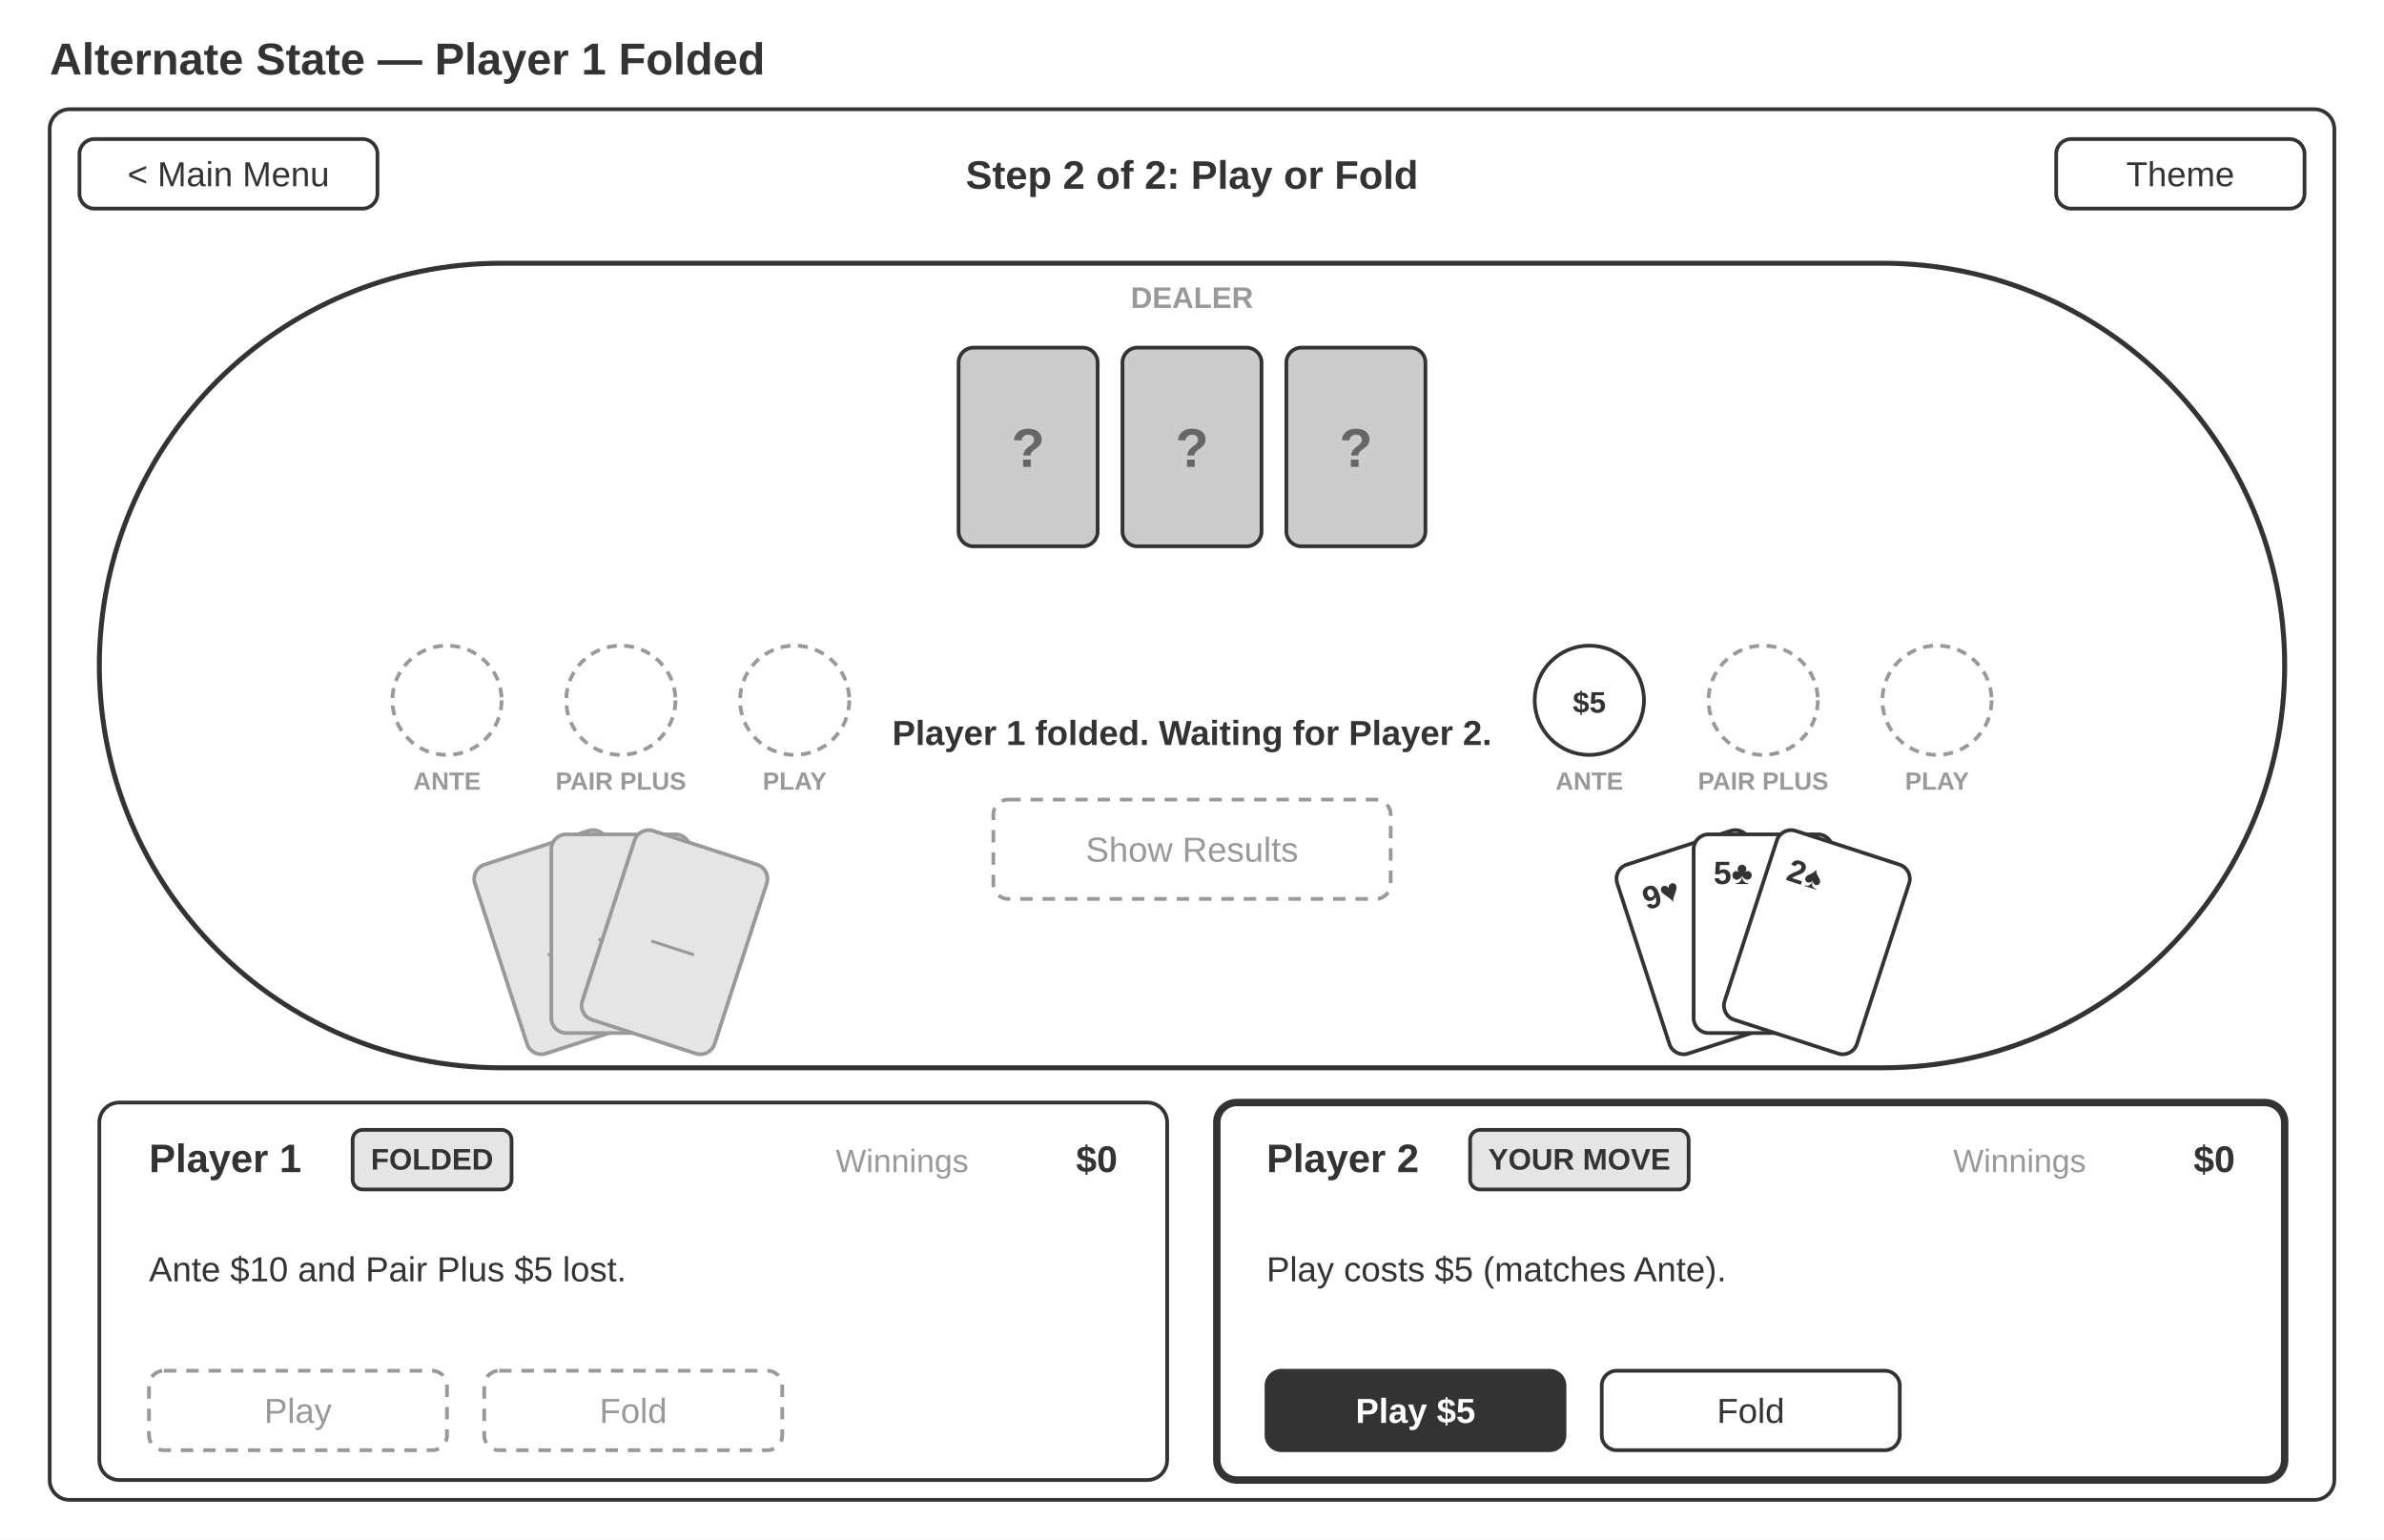
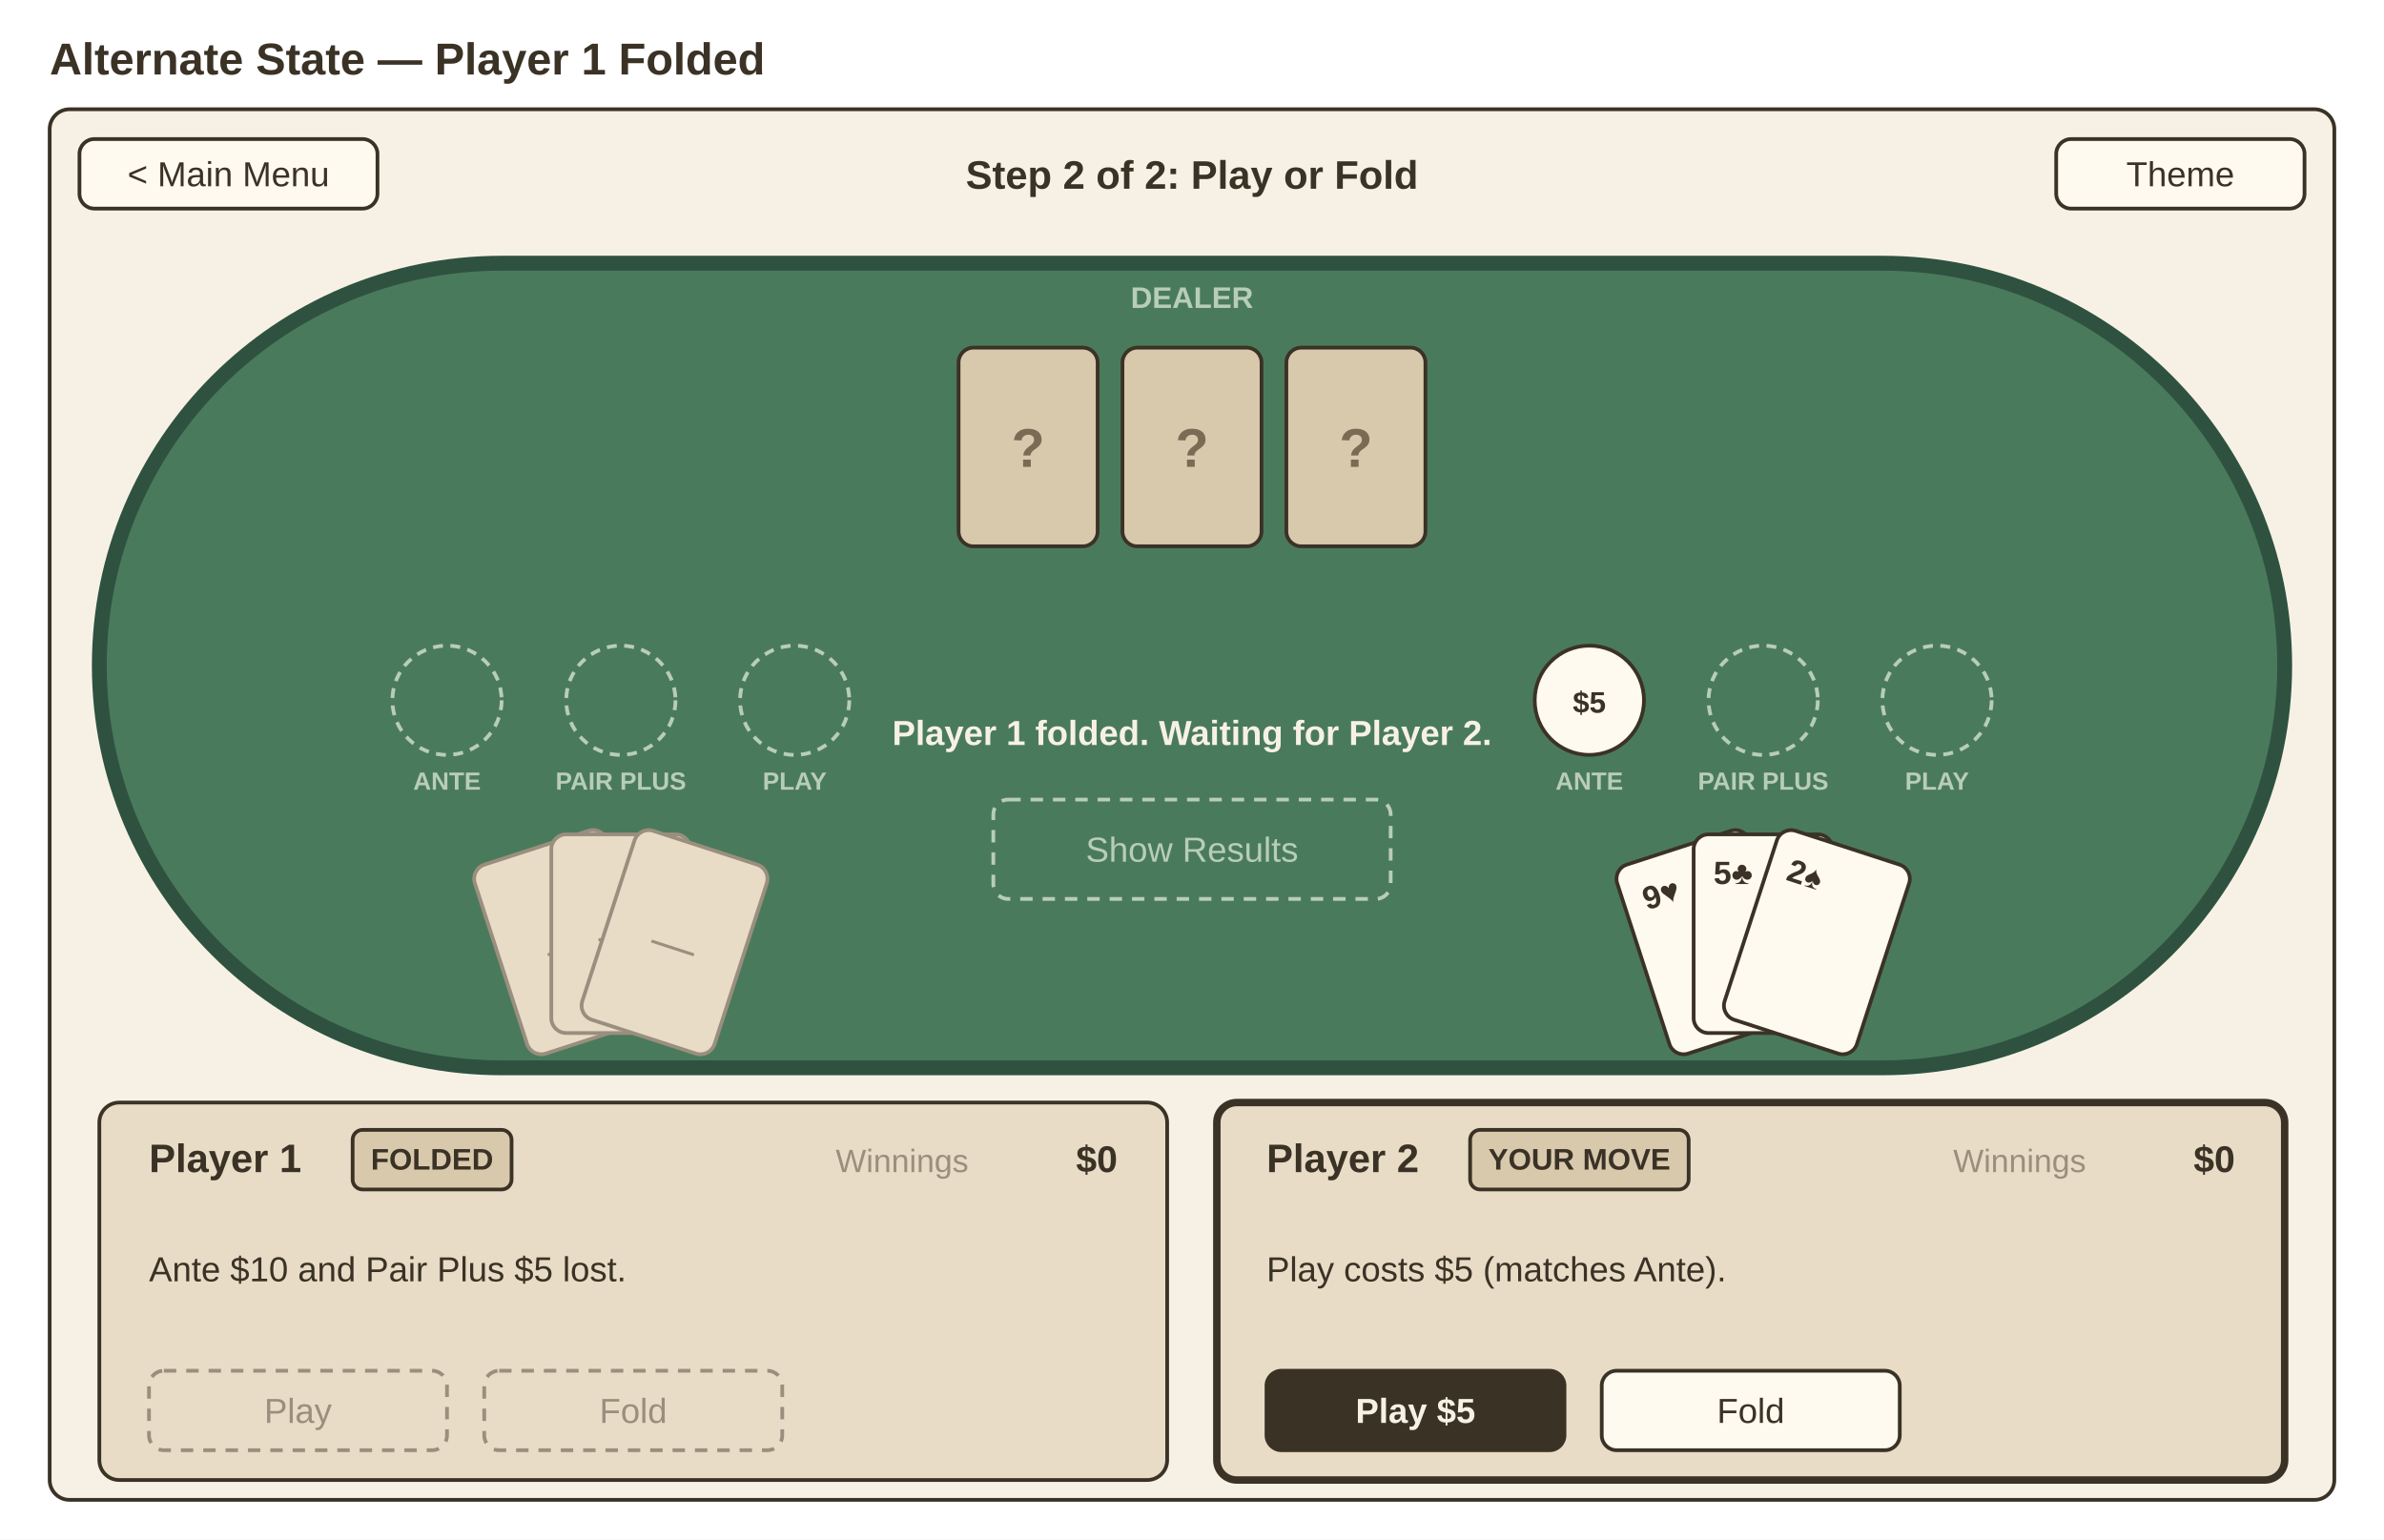
<svg xmlns="http://www.w3.org/2000/svg" width="960" height="620" viewBox="0 0 960 620">
  <rect x="0" y="0" width="960" height="620" rx="0" fill="#fff" stroke="none" stroke-width="1.5" />
-   <text x="20" y="30" font-family="Arial, Helvetica, sans-serif" font-size="18" text-anchor="start" fill="#333" font-weight="bold">Alternate State — Player 1 Folded</text>
-   <rect x="20" y="44" width="920" height="560" rx="8" fill="#fff" stroke="#333" stroke-width="1.5" />
-   <rect x="32" y="56" width="120" height="28" rx="6" fill="#fff" stroke="#333" stroke-width="1.5" />
-   <text x="92.0" y="75.0" font-family="Arial, Helvetica, sans-serif" font-size="14" text-anchor="middle" fill="#333">&lt; Main Menu</text>
-   <text x="480" y="76" font-family="Arial, Helvetica, sans-serif" font-size="16" text-anchor="middle" fill="#333" font-weight="bold">Step 2 of 2: Play or Fold</text>
-   <rect x="828" y="56" width="100" height="28" rx="6" fill="#fff" stroke="#333" stroke-width="1.5" />
-   <text x="878.0" y="75.0" font-family="Arial, Helvetica, sans-serif" font-size="14" text-anchor="middle" fill="#333">Theme</text>
-   <rect x="40" y="106" width="880" height="324" rx="162" fill="#fff" stroke="#333" stroke-width="2" />
-   <text x="480" y="124" font-family="Arial, Helvetica, sans-serif" font-size="12" text-anchor="middle" fill="#999" font-weight="bold">DEALER</text>
-   <rect x="386" y="140" width="56" height="80" rx="6" fill="#ccc" stroke="#333" stroke-width="1.5" />
-   <text x="414" y="188" font-family="Arial, Helvetica, sans-serif" font-size="22" text-anchor="middle" fill="#666" font-weight="bold">?</text>
-   <rect x="452" y="140" width="56" height="80" rx="6" fill="#ccc" stroke="#333" stroke-width="1.5" />
-   <text x="480" y="188" font-family="Arial, Helvetica, sans-serif" font-size="22" text-anchor="middle" fill="#666" font-weight="bold">?</text>
-   <rect x="518" y="140" width="56" height="80" rx="6" fill="#ccc" stroke="#333" stroke-width="1.5" />
-   <text x="546" y="188" font-family="Arial, Helvetica, sans-serif" font-size="22" text-anchor="middle" fill="#666" font-weight="bold">?</text>
-   <circle cx="180" cy="282" r="22" fill="#fff" stroke="#999" stroke-width="1.5" stroke-dasharray="4 3" />
-   <text x="180" y="318" font-family="Arial, Helvetica, sans-serif" font-size="10" text-anchor="middle" fill="#999" font-weight="bold">ANTE</text>
-   <circle cx="250" cy="282" r="22" fill="#fff" stroke="#999" stroke-width="1.5" stroke-dasharray="4 3" />
-   <text x="250" y="318" font-family="Arial, Helvetica, sans-serif" font-size="10" text-anchor="middle" fill="#999" font-weight="bold">PAIR PLUS</text>
-   <circle cx="320" cy="282" r="22" fill="#fff" stroke="#999" stroke-width="1.5" stroke-dasharray="4 3" />
-   <text x="320" y="318" font-family="Arial, Helvetica, sans-serif" font-size="10" text-anchor="middle" fill="#999" font-weight="bold">PLAY</text>
+   <text x="20" y="30" font-family="Arial, Helvetica, sans-serif" font-size="18" text-anchor="start" fill="#3b3226" font-weight="bold">Alternate State — Player 1 Folded</text>
+   <rect x="20" y="44" width="920" height="560" rx="8" fill="#f7f1e5" stroke="#3b3226" stroke-width="1.5" />
+   <rect x="32" y="56" width="120" height="28" rx="6" fill="#fffaf0" stroke="#3b3226" stroke-width="1.5" />
+   <text x="92.0" y="75.0" font-family="Arial, Helvetica, sans-serif" font-size="14" text-anchor="middle" fill="#3b3226">&lt; Main Menu</text>
+   <text x="480" y="76" font-family="Arial, Helvetica, sans-serif" font-size="16" text-anchor="middle" fill="#3b3226" font-weight="bold">Step 2 of 2: Play or Fold</text>
+   <rect x="828" y="56" width="100" height="28" rx="6" fill="#fffaf0" stroke="#3b3226" stroke-width="1.5" />
+   <text x="878.0" y="75.0" font-family="Arial, Helvetica, sans-serif" font-size="14" text-anchor="middle" fill="#3b3226">Theme</text>
+   <rect x="40" y="106" width="880" height="324" rx="162" fill="#4a7a5c" stroke="#2f5240" stroke-width="6" />
+   <text x="480" y="124" font-family="Arial, Helvetica, sans-serif" font-size="12" text-anchor="middle" fill="#b8cdb9" font-weight="bold">DEALER</text>
+   <rect x="386" y="140" width="56" height="80" rx="6" fill="#d8c9ad" stroke="#3b3226" stroke-width="1.5" />
+   <text x="414" y="188" font-family="Arial, Helvetica, sans-serif" font-size="22" text-anchor="middle" fill="#7a6b55" font-weight="bold">?</text>
+   <rect x="452" y="140" width="56" height="80" rx="6" fill="#d8c9ad" stroke="#3b3226" stroke-width="1.5" />
+   <text x="480" y="188" font-family="Arial, Helvetica, sans-serif" font-size="22" text-anchor="middle" fill="#7a6b55" font-weight="bold">?</text>
+   <rect x="518" y="140" width="56" height="80" rx="6" fill="#d8c9ad" stroke="#3b3226" stroke-width="1.5" />
+   <text x="546" y="188" font-family="Arial, Helvetica, sans-serif" font-size="22" text-anchor="middle" fill="#7a6b55" font-weight="bold">?</text>
+   <circle cx="180" cy="282" r="22" fill="none" stroke="#b8cdb9" stroke-width="1.5" stroke-dasharray="4 3" />
+   <text x="180" y="318" font-family="Arial, Helvetica, sans-serif" font-size="10" text-anchor="middle" fill="#b8cdb9" font-weight="bold">ANTE</text>
+   <circle cx="250" cy="282" r="22" fill="none" stroke="#b8cdb9" stroke-width="1.5" stroke-dasharray="4 3" />
+   <text x="250" y="318" font-family="Arial, Helvetica, sans-serif" font-size="10" text-anchor="middle" fill="#b8cdb9" font-weight="bold">PAIR PLUS</text>
+   <circle cx="320" cy="282" r="22" fill="none" stroke="#b8cdb9" stroke-width="1.5" stroke-dasharray="4 3" />
+   <text x="320" y="318" font-family="Arial, Helvetica, sans-serif" font-size="10" text-anchor="middle" fill="#b8cdb9" font-weight="bold">PLAY</text>
  <g transform="rotate(-18 250 446)">
-     <rect x="222" y="336" width="56" height="80" rx="6" fill="#e5e5e5" stroke="#999" stroke-width="1.5" />
-     <text x="250" y="383" font-family="Arial, Helvetica, sans-serif" font-size="18" text-anchor="middle" fill="#999">—</text>
+     <rect x="222" y="336" width="56" height="80" rx="6" fill="#e8dcc6" stroke="#9a8f7e" stroke-width="1.5" />
+     <text x="250" y="383" font-family="Arial, Helvetica, sans-serif" font-size="18" text-anchor="middle" fill="#9a8f7e">—</text>
  </g>
  <g transform="rotate(0 250 446)">
-     <rect x="222" y="336" width="56" height="80" rx="6" fill="#e5e5e5" stroke="#999" stroke-width="1.5" />
-     <text x="250" y="383" font-family="Arial, Helvetica, sans-serif" font-size="18" text-anchor="middle" fill="#999">—</text>
+     <rect x="222" y="336" width="56" height="80" rx="6" fill="#e8dcc6" stroke="#9a8f7e" stroke-width="1.5" />
+     <text x="250" y="383" font-family="Arial, Helvetica, sans-serif" font-size="18" text-anchor="middle" fill="#9a8f7e">—</text>
  </g>
  <g transform="rotate(18 250 446)">
-     <rect x="222" y="336" width="56" height="80" rx="6" fill="#e5e5e5" stroke="#999" stroke-width="1.5" />
-     <text x="250" y="383" font-family="Arial, Helvetica, sans-serif" font-size="18" text-anchor="middle" fill="#999">—</text>
+     <rect x="222" y="336" width="56" height="80" rx="6" fill="#e8dcc6" stroke="#9a8f7e" stroke-width="1.5" />
+     <text x="250" y="383" font-family="Arial, Helvetica, sans-serif" font-size="18" text-anchor="middle" fill="#9a8f7e">—</text>
  </g>
-   <circle cx="640" cy="282" r="22" fill="#fff" stroke="#333" stroke-width="1.5" />
-   <text x="640" y="287" font-family="Arial, Helvetica, sans-serif" font-size="12" text-anchor="middle" fill="#333" font-weight="bold">$5</text>
-   <text x="640" y="318" font-family="Arial, Helvetica, sans-serif" font-size="10" text-anchor="middle" fill="#999" font-weight="bold">ANTE</text>
-   <circle cx="710" cy="282" r="22" fill="#fff" stroke="#999" stroke-width="1.5" stroke-dasharray="4 3" />
-   <text x="710" y="318" font-family="Arial, Helvetica, sans-serif" font-size="10" text-anchor="middle" fill="#999" font-weight="bold">PAIR PLUS</text>
-   <circle cx="780" cy="282" r="22" fill="#fff" stroke="#999" stroke-width="1.5" stroke-dasharray="4 3" />
-   <text x="780" y="318" font-family="Arial, Helvetica, sans-serif" font-size="10" text-anchor="middle" fill="#999" font-weight="bold">PLAY</text>
+   <circle cx="640" cy="282" r="22" fill="#fffaf0" stroke="#3b3226" stroke-width="1.5" />
+   <text x="640" y="287" font-family="Arial, Helvetica, sans-serif" font-size="12" text-anchor="middle" fill="#3b3226" font-weight="bold">$5</text>
+   <text x="640" y="318" font-family="Arial, Helvetica, sans-serif" font-size="10" text-anchor="middle" fill="#b8cdb9" font-weight="bold">ANTE</text>
+   <circle cx="710" cy="282" r="22" fill="none" stroke="#b8cdb9" stroke-width="1.5" stroke-dasharray="4 3" />
+   <text x="710" y="318" font-family="Arial, Helvetica, sans-serif" font-size="10" text-anchor="middle" fill="#b8cdb9" font-weight="bold">PAIR PLUS</text>
+   <circle cx="780" cy="282" r="22" fill="none" stroke="#b8cdb9" stroke-width="1.5" stroke-dasharray="4 3" />
+   <text x="780" y="318" font-family="Arial, Helvetica, sans-serif" font-size="10" text-anchor="middle" fill="#b8cdb9" font-weight="bold">PLAY</text>
  <g transform="rotate(-18 710 446)">
-     <rect x="682" y="336" width="56" height="80" rx="6" fill="#fff" stroke="#333" stroke-width="1.5" />
-     <text x="690" y="356" font-family="Arial, Helvetica, sans-serif" font-size="13" text-anchor="start" fill="#333" font-weight="bold">9♥</text>
+     <rect x="682" y="336" width="56" height="80" rx="6" fill="#fffaf0" stroke="#3b3226" stroke-width="1.5" />
+     <text x="690" y="356" font-family="Arial, Helvetica, sans-serif" font-size="13" text-anchor="start" fill="#3b3226" font-weight="bold">9♥</text>
  </g>
  <g transform="rotate(0 710 446)">
-     <rect x="682" y="336" width="56" height="80" rx="6" fill="#fff" stroke="#333" stroke-width="1.5" />
-     <text x="690" y="356" font-family="Arial, Helvetica, sans-serif" font-size="13" text-anchor="start" fill="#333" font-weight="bold">5♣</text>
+     <rect x="682" y="336" width="56" height="80" rx="6" fill="#fffaf0" stroke="#3b3226" stroke-width="1.5" />
+     <text x="690" y="356" font-family="Arial, Helvetica, sans-serif" font-size="13" text-anchor="start" fill="#3b3226" font-weight="bold">5♣</text>
  </g>
  <g transform="rotate(18 710 446)">
-     <rect x="682" y="336" width="56" height="80" rx="6" fill="#fff" stroke="#333" stroke-width="1.5" />
-     <text x="690" y="356" font-family="Arial, Helvetica, sans-serif" font-size="13" text-anchor="start" fill="#333" font-weight="bold">2♠</text>
+     <rect x="682" y="336" width="56" height="80" rx="6" fill="#fffaf0" stroke="#3b3226" stroke-width="1.5" />
+     <text x="690" y="356" font-family="Arial, Helvetica, sans-serif" font-size="13" text-anchor="start" fill="#3b3226" font-weight="bold">2♠</text>
  </g>
-   <text x="480" y="300" font-family="Arial, Helvetica, sans-serif" font-size="14" text-anchor="middle" fill="#333" font-weight="bold">Player 1 folded. Waiting for Player 2.</text>
-   <rect x="400" y="322" width="160" height="40" rx="6" fill="#fff" stroke="#999" stroke-width="1.5" stroke-dasharray="5 4" />
-   <text x="480.0" y="347.0" font-family="Arial, Helvetica, sans-serif" font-size="14" text-anchor="middle" fill="#999">Show Results</text>
-   <rect x="40" y="444" width="430" height="152" rx="8" fill="#fff" stroke="#333" stroke-width="1.5" />
-   <text x="60" y="472" font-family="Arial, Helvetica, sans-serif" font-size="16" text-anchor="start" fill="#333" font-weight="bold">Player 1</text>
-   <rect x="142" y="455" width="64" height="24" rx="4" fill="#e5e5e5" stroke="#333" stroke-width="1.5" />
-   <text x="174.0" y="471" font-family="Arial, Helvetica, sans-serif" font-size="12" text-anchor="middle" fill="#333" font-weight="bold">FOLDED</text>
-   <text x="390" y="472" font-family="Arial, Helvetica, sans-serif" font-size="13" text-anchor="end" fill="#999">Winnings</text>
-   <text x="450" y="472" font-family="Arial, Helvetica, sans-serif" font-size="15" text-anchor="end" fill="#333" font-weight="bold">$0</text>
-   <text x="60" y="516" font-family="Arial, Helvetica, sans-serif" font-size="14" text-anchor="start" fill="#333">Ante $10 and Pair Plus $5 lost.</text>
-   <rect x="60" y="552" width="120" height="32" rx="6" fill="#fff" stroke="#999" stroke-width="1.5" stroke-dasharray="5 4" />
-   <text x="120.0" y="573.0" font-family="Arial, Helvetica, sans-serif" font-size="14" text-anchor="middle" fill="#999">Play</text>
-   <rect x="195" y="552" width="120" height="32" rx="6" fill="#fff" stroke="#999" stroke-width="1.5" stroke-dasharray="5 4" />
-   <text x="255.0" y="573.0" font-family="Arial, Helvetica, sans-serif" font-size="14" text-anchor="middle" fill="#999">Fold</text>
-   <rect x="490" y="444" width="430" height="152" rx="8" fill="#fff" stroke="#333" stroke-width="3" />
-   <text x="510" y="472" font-family="Arial, Helvetica, sans-serif" font-size="16" text-anchor="start" fill="#333" font-weight="bold">Player 2</text>
-   <rect x="592" y="455" width="88" height="24" rx="4" fill="#e5e5e5" stroke="#333" stroke-width="1.5" />
-   <text x="636.0" y="471" font-family="Arial, Helvetica, sans-serif" font-size="12" text-anchor="middle" fill="#333" font-weight="bold">YOUR MOVE</text>
-   <text x="840" y="472" font-family="Arial, Helvetica, sans-serif" font-size="13" text-anchor="end" fill="#999">Winnings</text>
-   <text x="900" y="472" font-family="Arial, Helvetica, sans-serif" font-size="15" text-anchor="end" fill="#333" font-weight="bold">$0</text>
-   <text x="510" y="516" font-family="Arial, Helvetica, sans-serif" font-size="14" text-anchor="start" fill="#333">Play costs $5 (matches Ante).</text>
-   <rect x="510" y="552" width="120" height="32" rx="6" fill="#333" stroke="#333" stroke-width="1.5" />
-   <text x="570.0" y="573.0" font-family="Arial, Helvetica, sans-serif" font-size="14" text-anchor="middle" fill="#fff" font-weight="bold">Play $5</text>
-   <rect x="645" y="552" width="120" height="32" rx="6" fill="#fff" stroke="#333" stroke-width="1.5" />
-   <text x="705.0" y="573.0" font-family="Arial, Helvetica, sans-serif" font-size="14" text-anchor="middle" fill="#333">Fold</text>
+   <text x="480" y="300" font-family="Arial, Helvetica, sans-serif" font-size="14" text-anchor="middle" fill="#f7f1e5" font-weight="bold">Player 1 folded. Waiting for Player 2.</text>
+   <rect x="400" y="322" width="160" height="40" rx="6" fill="none" stroke="#b8cdb9" stroke-width="1.5" stroke-dasharray="5 4" />
+   <text x="480.0" y="347.0" font-family="Arial, Helvetica, sans-serif" font-size="14" text-anchor="middle" fill="#b8cdb9">Show Results</text>
+   <rect x="40" y="444" width="430" height="152" rx="8" fill="#e8dcc6" stroke="#3b3226" stroke-width="1.5" />
+   <text x="60" y="472" font-family="Arial, Helvetica, sans-serif" font-size="16" text-anchor="start" fill="#3b3226" font-weight="bold">Player 1</text>
+   <rect x="142" y="455" width="64" height="24" rx="4" fill="#d8c9ad" stroke="#3b3226" stroke-width="1.5" />
+   <text x="174.0" y="471" font-family="Arial, Helvetica, sans-serif" font-size="12" text-anchor="middle" fill="#3b3226" font-weight="bold">FOLDED</text>
+   <text x="390" y="472" font-family="Arial, Helvetica, sans-serif" font-size="13" text-anchor="end" fill="#9a8f7e">Winnings</text>
+   <text x="450" y="472" font-family="Arial, Helvetica, sans-serif" font-size="15" text-anchor="end" fill="#3b3226" font-weight="bold">$0</text>
+   <text x="60" y="516" font-family="Arial, Helvetica, sans-serif" font-size="14" text-anchor="start" fill="#3b3226">Ante $10 and Pair Plus $5 lost.</text>
+   <rect x="60" y="552" width="120" height="32" rx="6" fill="none" stroke="#9a8f7e" stroke-width="1.5" stroke-dasharray="5 4" />
+   <text x="120.0" y="573.0" font-family="Arial, Helvetica, sans-serif" font-size="14" text-anchor="middle" fill="#9a8f7e">Play</text>
+   <rect x="195" y="552" width="120" height="32" rx="6" fill="none" stroke="#9a8f7e" stroke-width="1.5" stroke-dasharray="5 4" />
+   <text x="255.0" y="573.0" font-family="Arial, Helvetica, sans-serif" font-size="14" text-anchor="middle" fill="#9a8f7e">Fold</text>
+   <rect x="490" y="444" width="430" height="152" rx="8" fill="#e8dcc6" stroke="#3b3226" stroke-width="3" />
+   <text x="510" y="472" font-family="Arial, Helvetica, sans-serif" font-size="16" text-anchor="start" fill="#3b3226" font-weight="bold">Player 2</text>
+   <rect x="592" y="455" width="88" height="24" rx="4" fill="#d8c9ad" stroke="#3b3226" stroke-width="1.5" />
+   <text x="636.0" y="471" font-family="Arial, Helvetica, sans-serif" font-size="12" text-anchor="middle" fill="#3b3226" font-weight="bold">YOUR MOVE</text>
+   <text x="840" y="472" font-family="Arial, Helvetica, sans-serif" font-size="13" text-anchor="end" fill="#9a8f7e">Winnings</text>
+   <text x="900" y="472" font-family="Arial, Helvetica, sans-serif" font-size="15" text-anchor="end" fill="#3b3226" font-weight="bold">$0</text>
+   <text x="510" y="516" font-family="Arial, Helvetica, sans-serif" font-size="14" text-anchor="start" fill="#3b3226">Play costs $5 (matches Ante).</text>
+   <rect x="510" y="552" width="120" height="32" rx="6" fill="#3b3226" stroke="#3b3226" stroke-width="1.5" />
+   <text x="570.0" y="573.0" font-family="Arial, Helvetica, sans-serif" font-size="14" text-anchor="middle" fill="#f7f1e5" font-weight="bold">Play $5</text>
+   <rect x="645" y="552" width="120" height="32" rx="6" fill="#fffaf0" stroke="#3b3226" stroke-width="1.5" />
+   <text x="705.0" y="573.0" font-family="Arial, Helvetica, sans-serif" font-size="14" text-anchor="middle" fill="#3b3226">Fold</text>
</svg>
